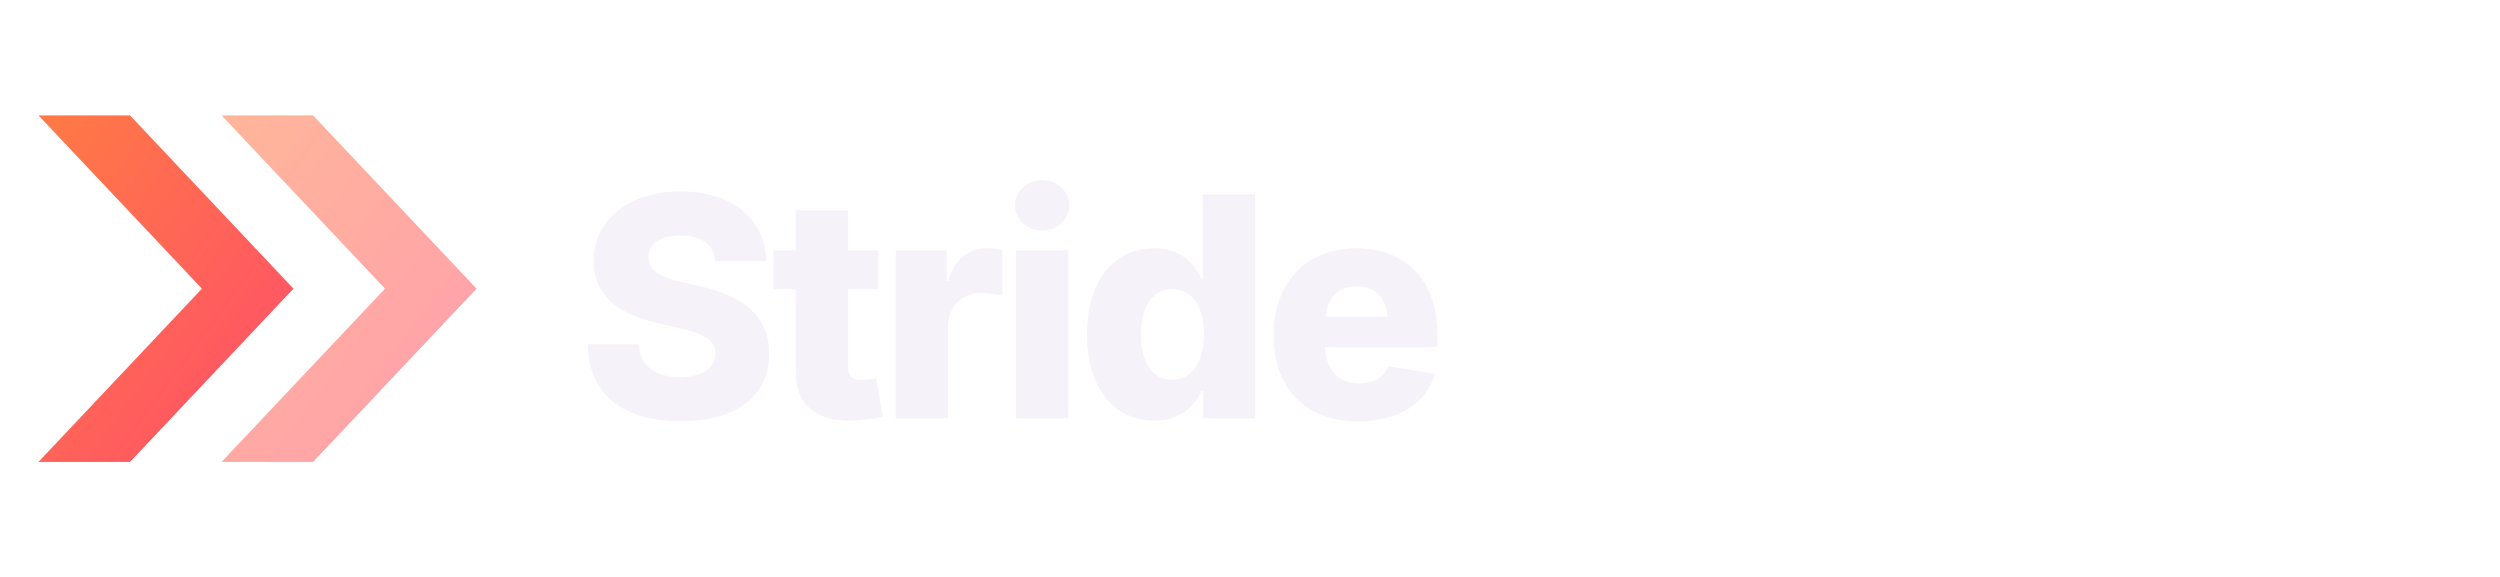
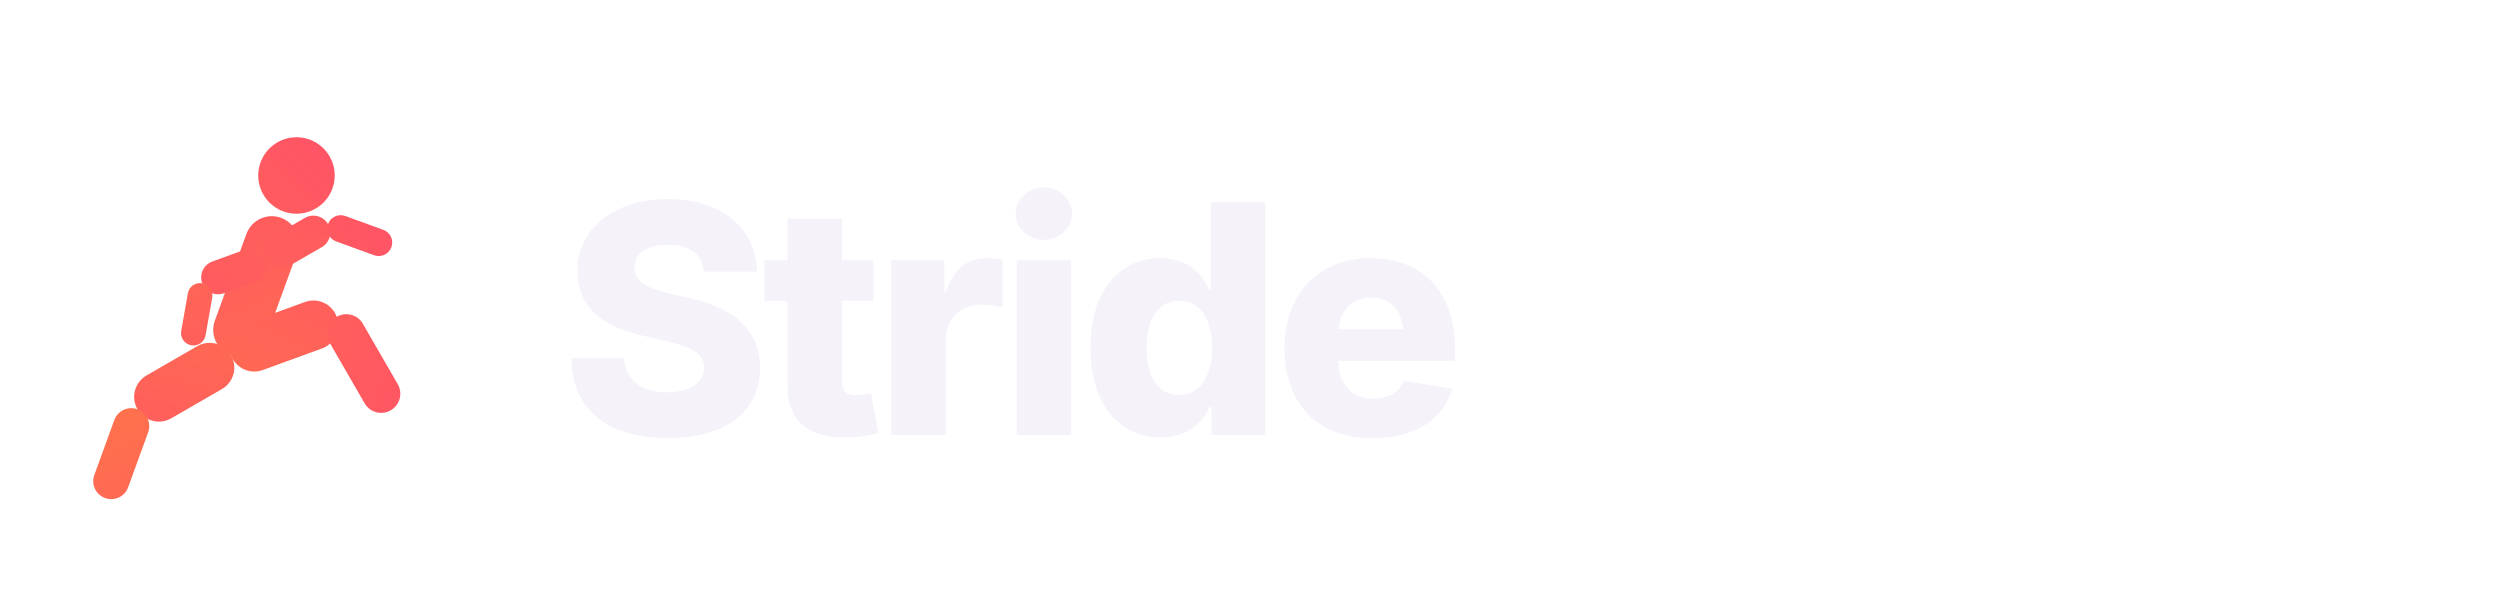
- <svg xmlns="http://www.w3.org/2000/svg" viewBox="0 0 520 120" width="520" height="120" role="img" aria-label="Stride">
+ <svg xmlns="http://www.w3.org/2000/svg" viewBox="0 0 500 120" width="500" height="120" role="img" aria-label="Stride">
  <defs>
-     <linearGradient id="g" x1="0" y1="0" x2="1" y2="1">
+     <linearGradient id="g" x1="20" y1="180" x2="180" y2="20" gradientUnits="userSpaceOnUse">
      <stop offset="0" stop-color="#ff7a45" />
      <stop offset="1" stop-color="#ff4d6b" />
    </linearGradient>
  </defs>
-   <g transform="translate(8,24) scale(0.34)" fill="url(#g)">
-     <path d="M0 0 L100 106 L0 212 L56 212 L156 106 L56 0 Z" />
-     <path d="M112 0 L212 106 L112 212 L168 212 L268 106 L168 0 Z" opacity="0.55" />
+   <g transform="translate(5.70,19.30) scale(0.45)" fill="url(#g)">
+     <circle cx="119.1" cy="35.1" r="17" />
+     <rect x="90.0" y="103.0" width="65.0" height="24.0" rx="12.0" transform="rotate(-70 90.0 115.0)" />
+     <rect x="90.0" y="104.0" width="50.0" height="22.0" rx="11.0" transform="rotate(-20 90.0 115.0)" />
+     <rect x="137.0" y="89.4" width="48.0" height="17.0" rx="8.5" transform="rotate(60 137.0 97.9)" />
+     <rect x="90.0" y="104.0" width="48.0" height="22.0" rx="11.0" transform="rotate(150 90.0 115.0)" />
+     <rect x="48.4" y="131.0" width="42.0" height="16.0" rx="8.0" transform="rotate(110 48.4 139.0)" />
+     <rect x="105.4" y="65.2" width="32.0" height="15.0" rx="7.5" transform="rotate(-30 105.4 72.7)" />
+     <rect x="133.1" y="50.7" width="30.0" height="12.0" rx="6.0" transform="rotate(20 133.1 56.7)" />
+     <rect x="105.4" y="65.2" width="30.0" height="15.0" rx="7.5" transform="rotate(160 105.4 72.7)" />
+     <rect x="77.2" y="77.5" width="28.0" height="11.0" rx="5.5" transform="rotate(100 77.2 83.0)" />
  </g>
-   <text x="120" y="87" font-family="'Space Grotesk',-apple-system,BlinkMacSystemFont,sans-serif" font-weight="800" font-size="64" letter-spacing="-2" fill="#f5f2fa">Stride</text>
+   <text font-family="'Space Grotesk',-apple-system,BlinkMacSystemFont,sans-serif" font-weight="800" font-size="64" letter-spacing="-2">
+     <tspan x="112" y="87" fill="#f5f2fa">Stride</tspan>
+   </text>
</svg>
